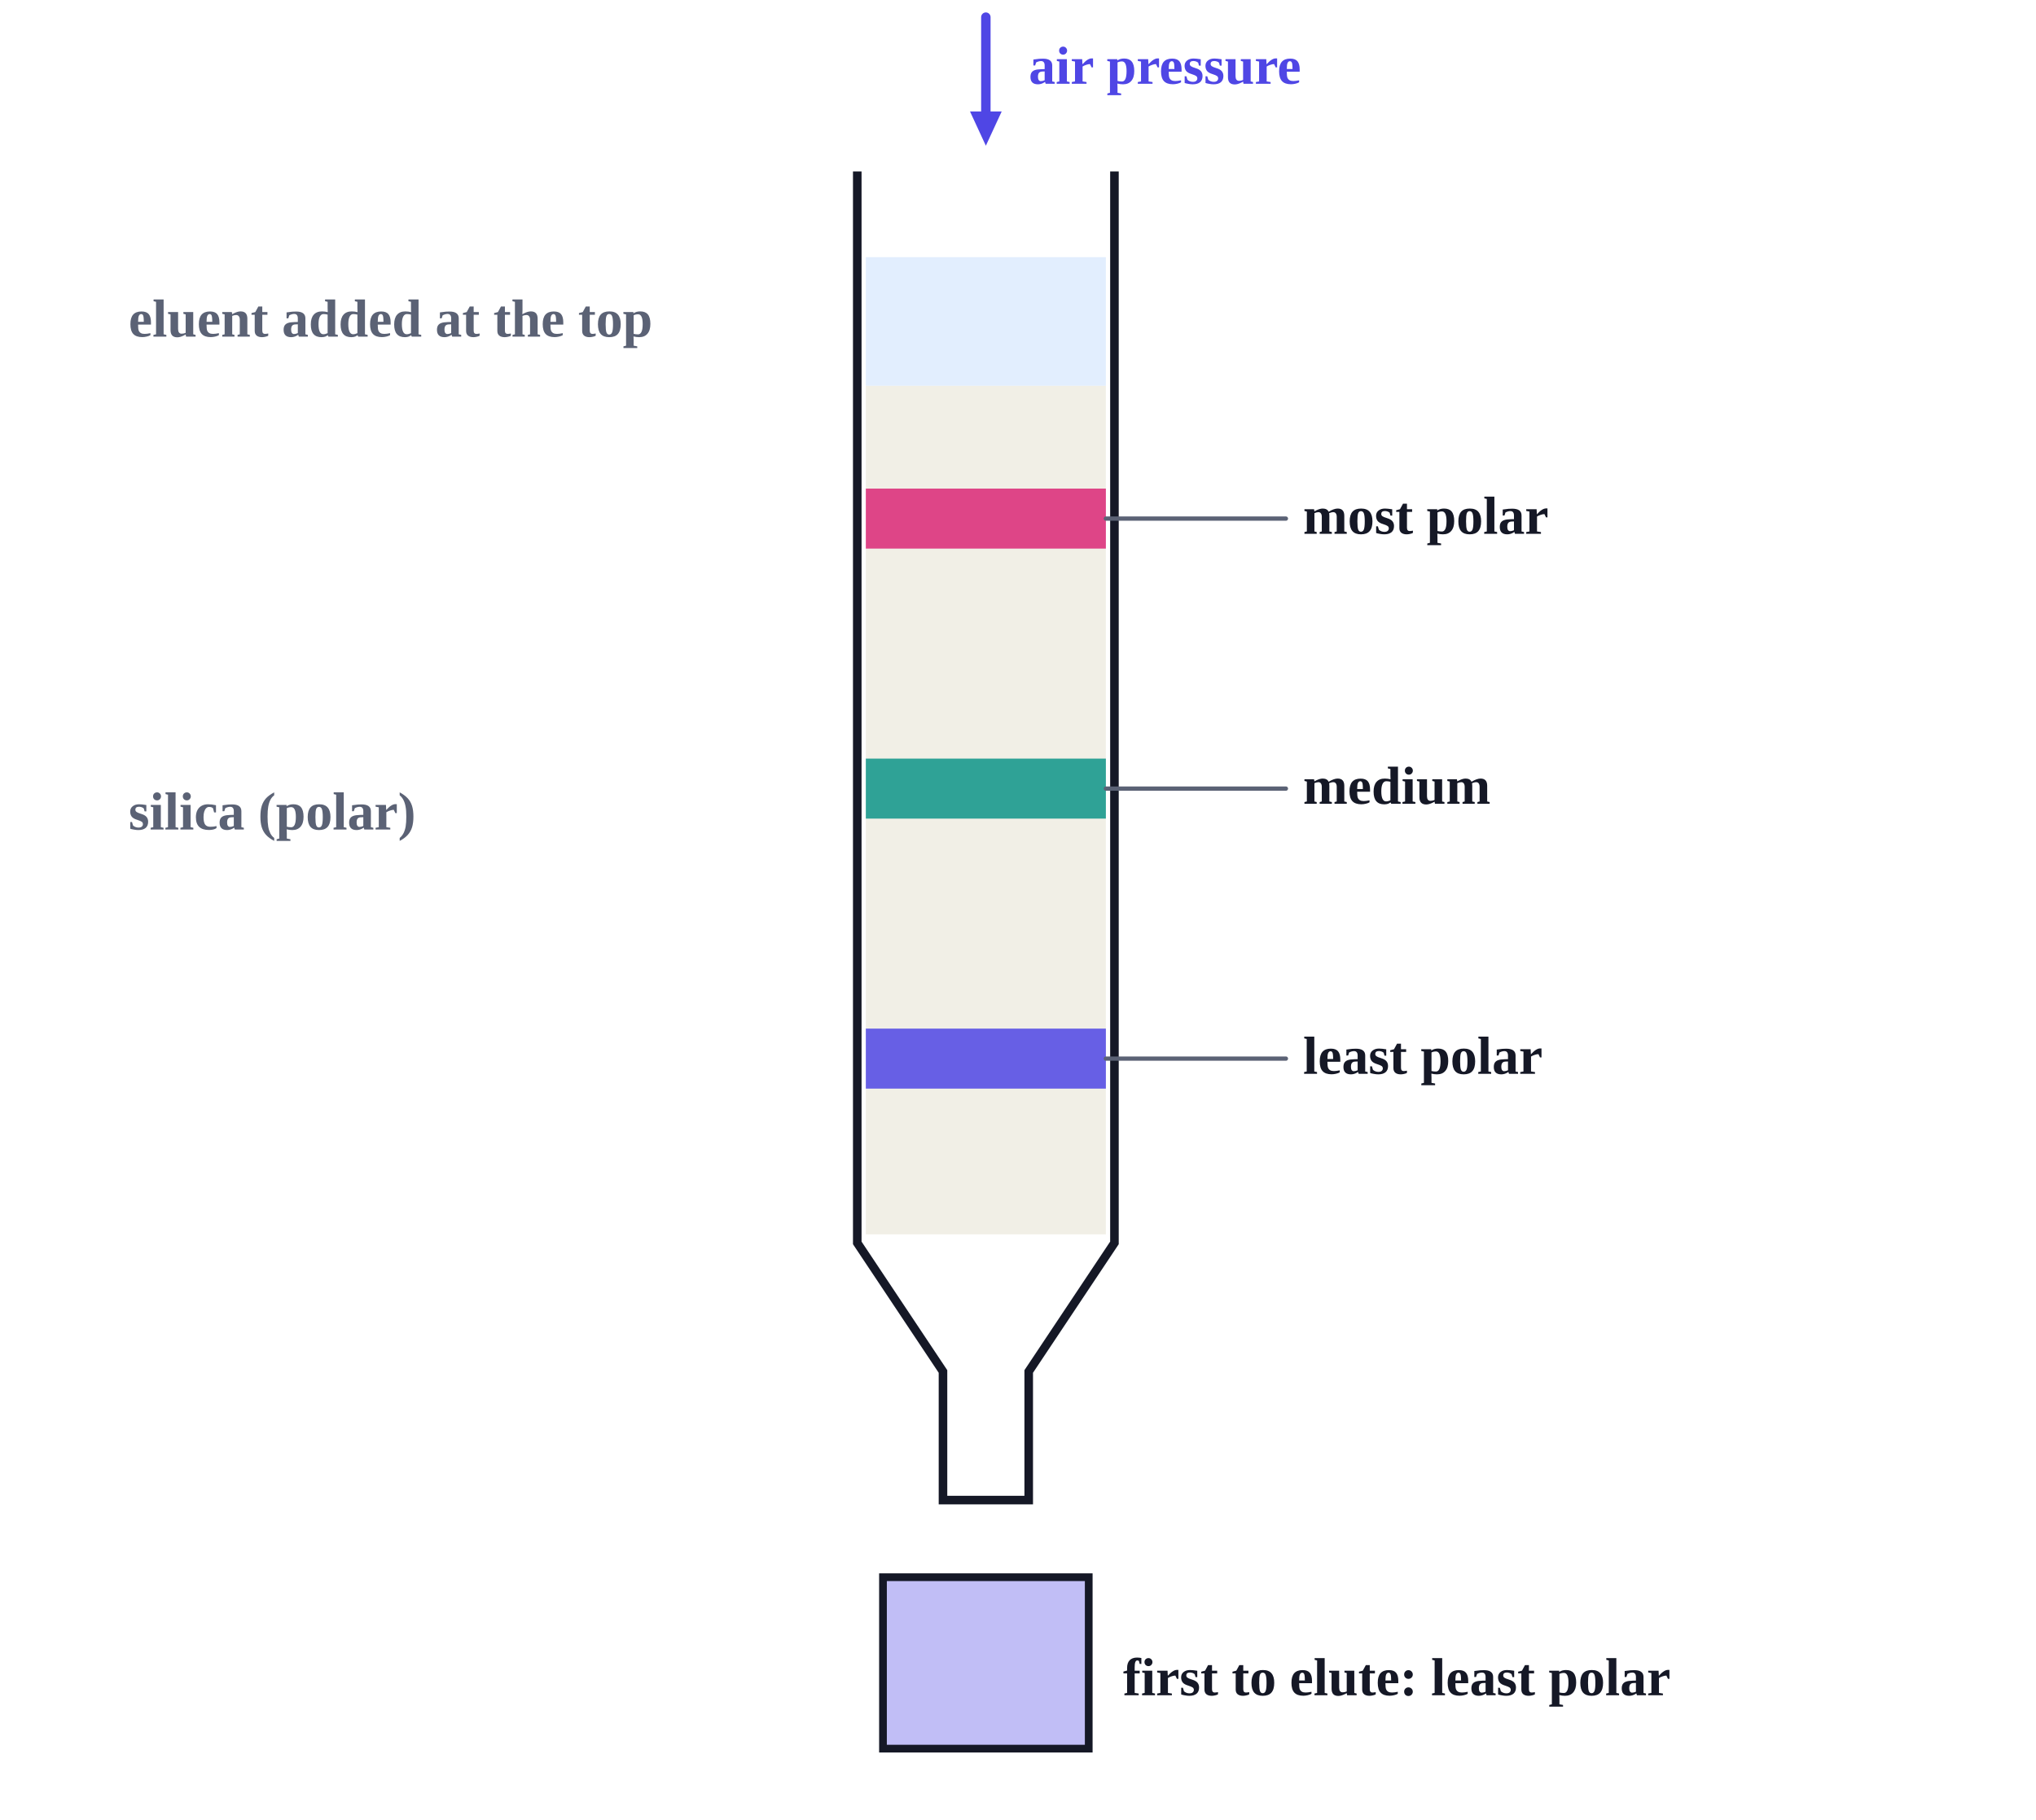
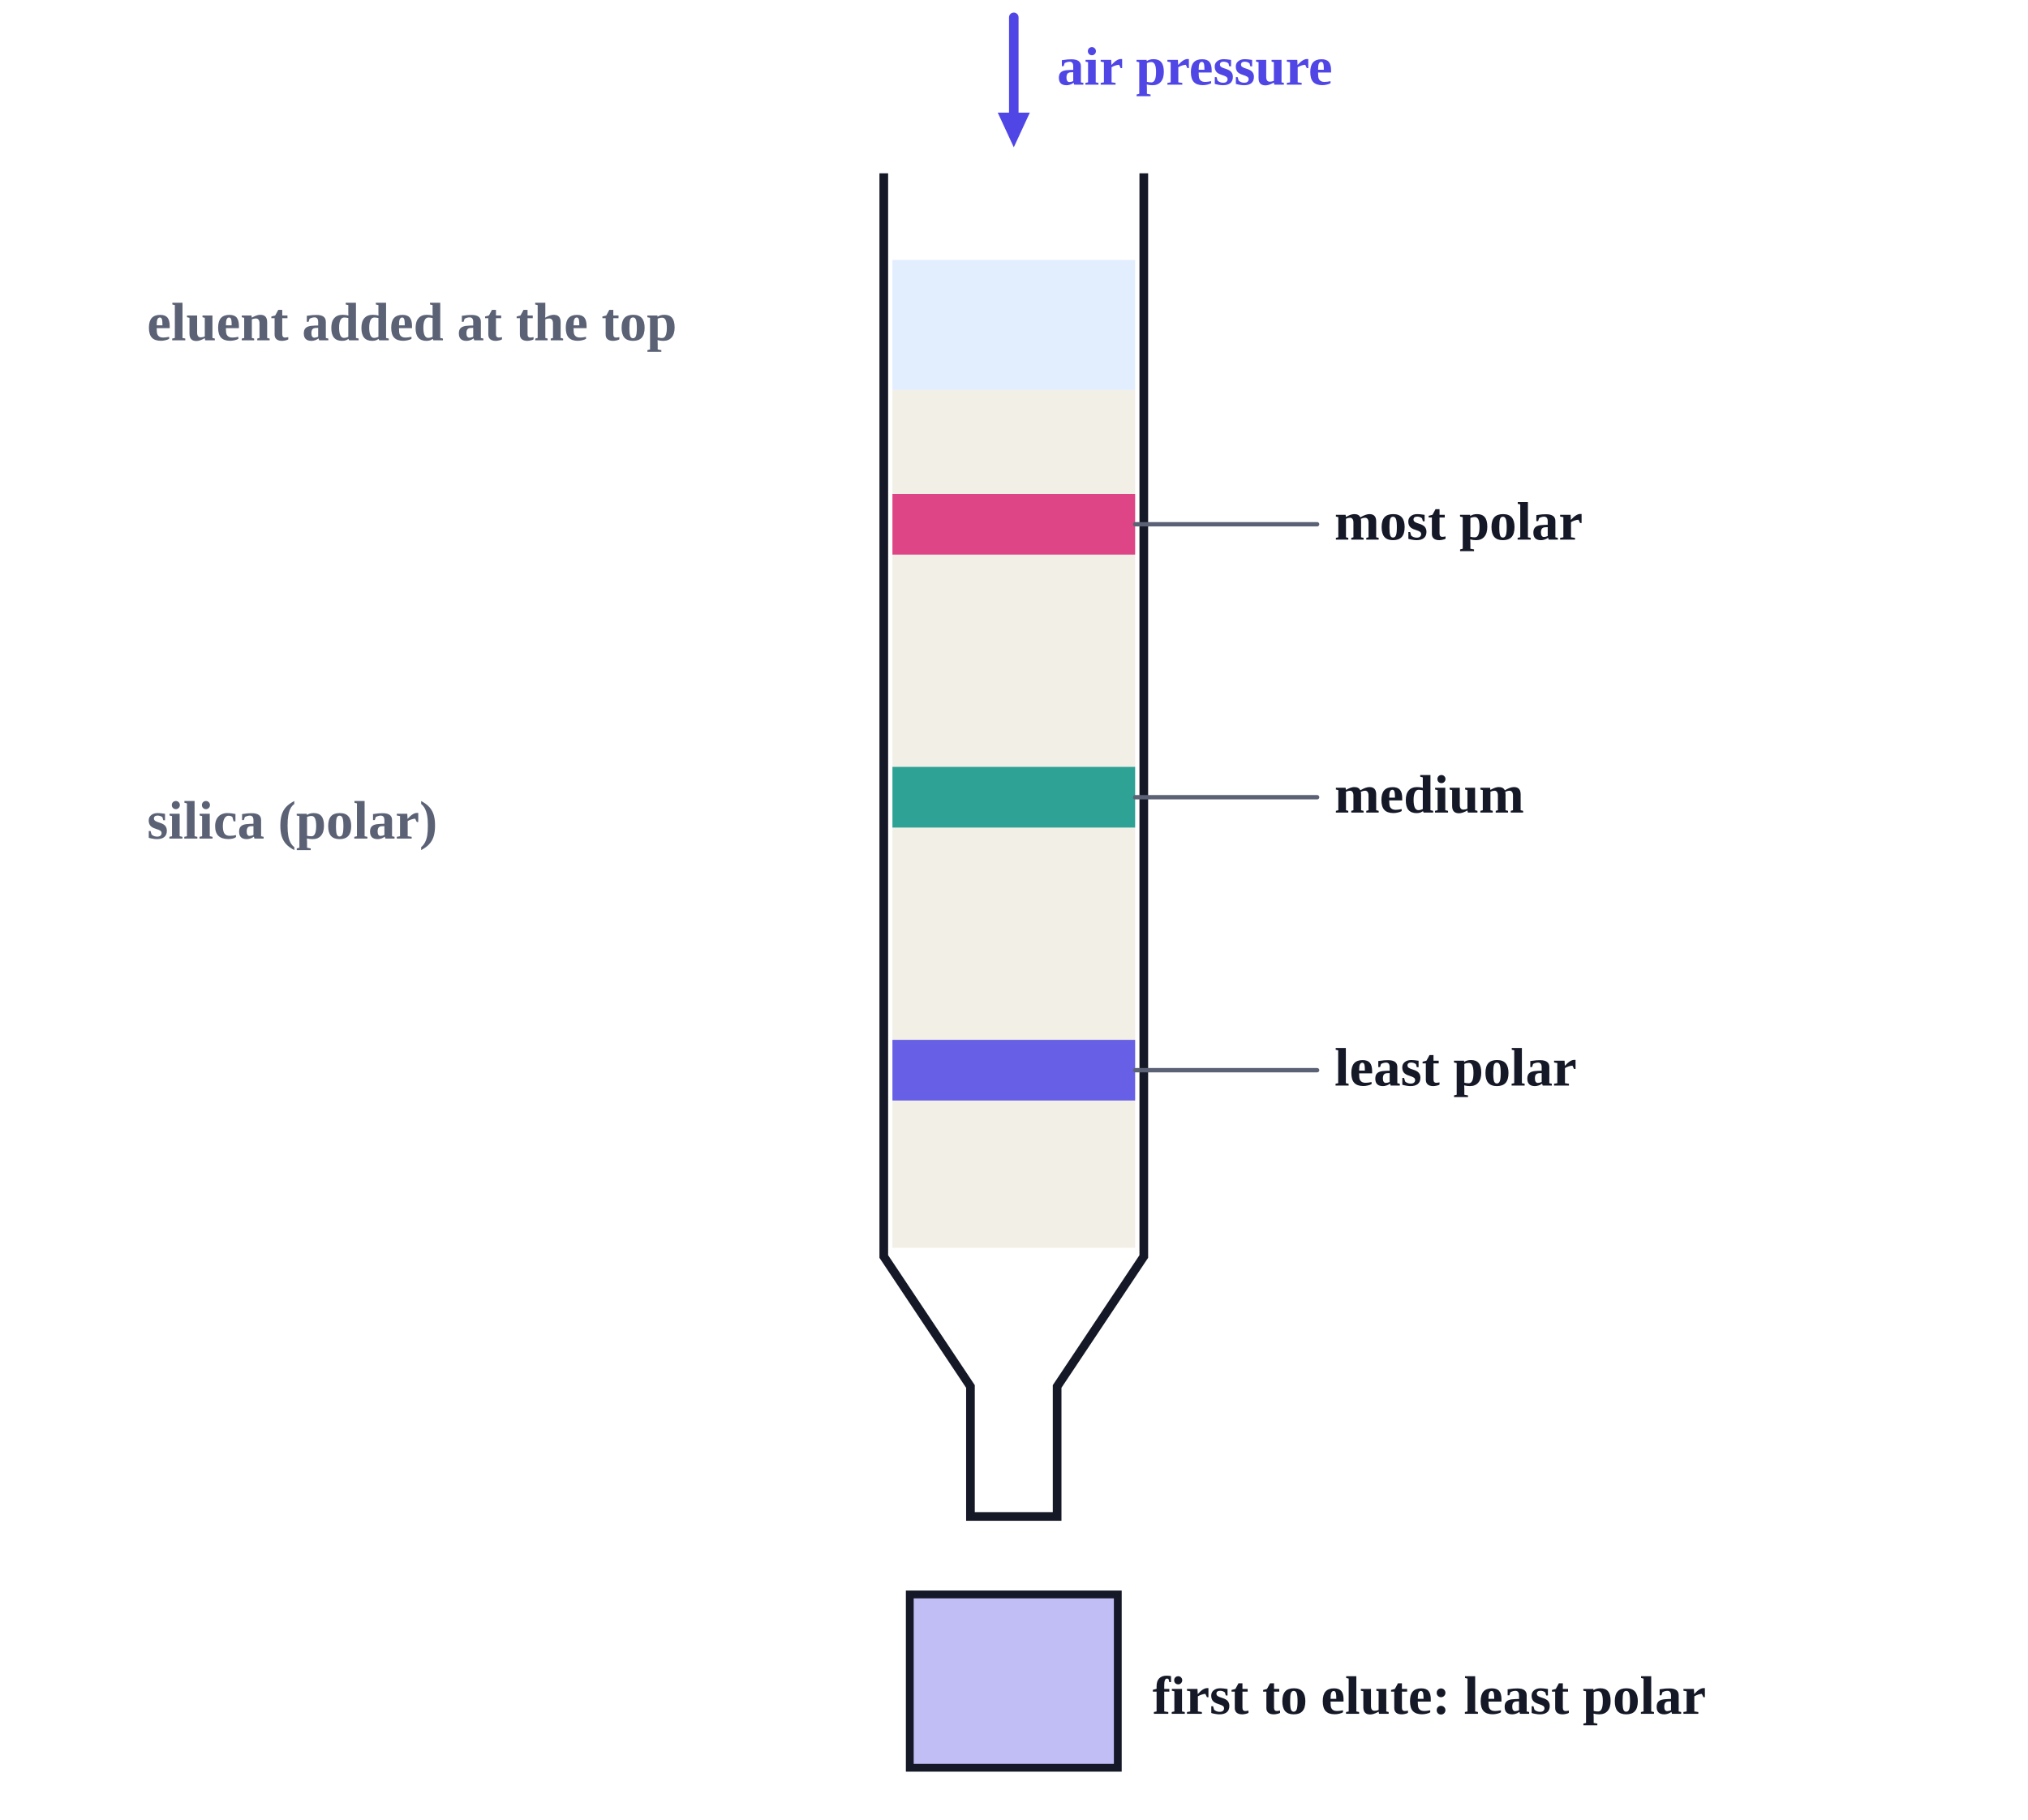
- <svg xmlns="http://www.w3.org/2000/svg" viewBox="0 0 380.0 339.6" width="380.0" height="339.6" role="img" aria-label="A column of silica with air pressure applied at the top; bands of three compounds separating, the least polar lowest." style="color:var(--vx-ink, #151826);font-family:inherit;max-width:100%;height:auto">
-   <g transform="translate(0.0 0) scale(0.8)">
+ <svg xmlns="http://www.w3.org/2000/svg" viewBox="0 0 380.0 341.0" width="380.0" height="341.0" role="img" aria-label="A column of silica with air pressure applied at the top; bands of three compounds separating, the least polar lowest." style="color:var(--vx-ink, #151826);font-family:inherit;max-width:100%;height:auto">
+   <g transform="translate(3.2 0) scale(0.812)">
    <path d="M200 40 v250 l20 30 v30 h20 v-30 l20 -30 v-250" fill="none" stroke="var(--vx-ink, #151826)" stroke-width="2" />
    <rect x="202" y="90" width="56" height="198" fill="#f1efe6" />
    <rect x="202" y="60" width="56" height="30" fill="#dbeafe" fill-opacity=".8" />
    <rect x="202" y="114.0" width="56" height="14" fill="var(--vx-a2, #db2777)" fill-opacity=".85" />
    <path d="M258.0 121.0 L300.0 121.0" stroke="var(--vx-soft, #5b6275)" stroke-width="1" stroke-linecap="round" fill="none" />
    <text x="304.0" y="121.0" font-size="12.5" font-weight="600" text-anchor="start" dominant-baseline="middle" fill="var(--vx-ink, #151826)">most polar</text>
    <rect x="202" y="177.0" width="56" height="14" fill="var(--vx-a4, #0d9488)" fill-opacity=".85" />
    <path d="M258.0 184.0 L300.0 184.0" stroke="var(--vx-soft, #5b6275)" stroke-width="1" stroke-linecap="round" fill="none" />
    <text x="304.0" y="184.0" font-size="12.5" font-weight="600" text-anchor="start" dominant-baseline="middle" fill="var(--vx-ink, #151826)">medium</text>
    <rect x="202" y="240.0" width="56" height="14" fill="var(--vx-a1, #4f46e5)" fill-opacity=".85" />
    <path d="M258.0 247.0 L300.0 247.0" stroke="var(--vx-soft, #5b6275)" stroke-width="1" stroke-linecap="round" fill="none" />
    <text x="304.0" y="247.0" font-size="12.5" font-weight="600" text-anchor="start" dominant-baseline="middle" fill="var(--vx-ink, #151826)">least polar</text>
    <text x="30.0" y="75.0" font-size="12.5" font-weight="600" text-anchor="start" dominant-baseline="middle" fill="var(--vx-soft, #5b6275)">eluent added at the top</text>
    <text x="30.0" y="190.0" font-size="12.5" font-weight="600" text-anchor="start" dominant-baseline="middle" fill="var(--vx-soft, #5b6275)">silica (polar)</text>
    <path d="M230.0 4.0 L230.0 26.8" stroke="var(--vx-a1, #4f46e5)" stroke-width="2.2" stroke-linecap="round" fill="none" />
    <path d="M230.0 34.0 L226.3 26.0 L233.7 26.0 Z" fill="var(--vx-a1, #4f46e5)" />
    <text x="240.0" y="16.0" font-size="12.5" font-weight="600" text-anchor="start" dominant-baseline="middle" fill="var(--vx-a1, #4f46e5)">air pressure</text>
    <path d="M206 368 h48 v40 h-48 Z" fill="var(--vx-a1, #4f46e5)" fill-opacity=".35" stroke="var(--vx-ink, #151826)" stroke-width="1.8" />
    <text x="262.0" y="392.0" font-size="12.5" font-weight="600" text-anchor="start" dominant-baseline="middle" fill="var(--vx-ink, #151826)">first to elute: least polar</text>
  </g>
</svg>
